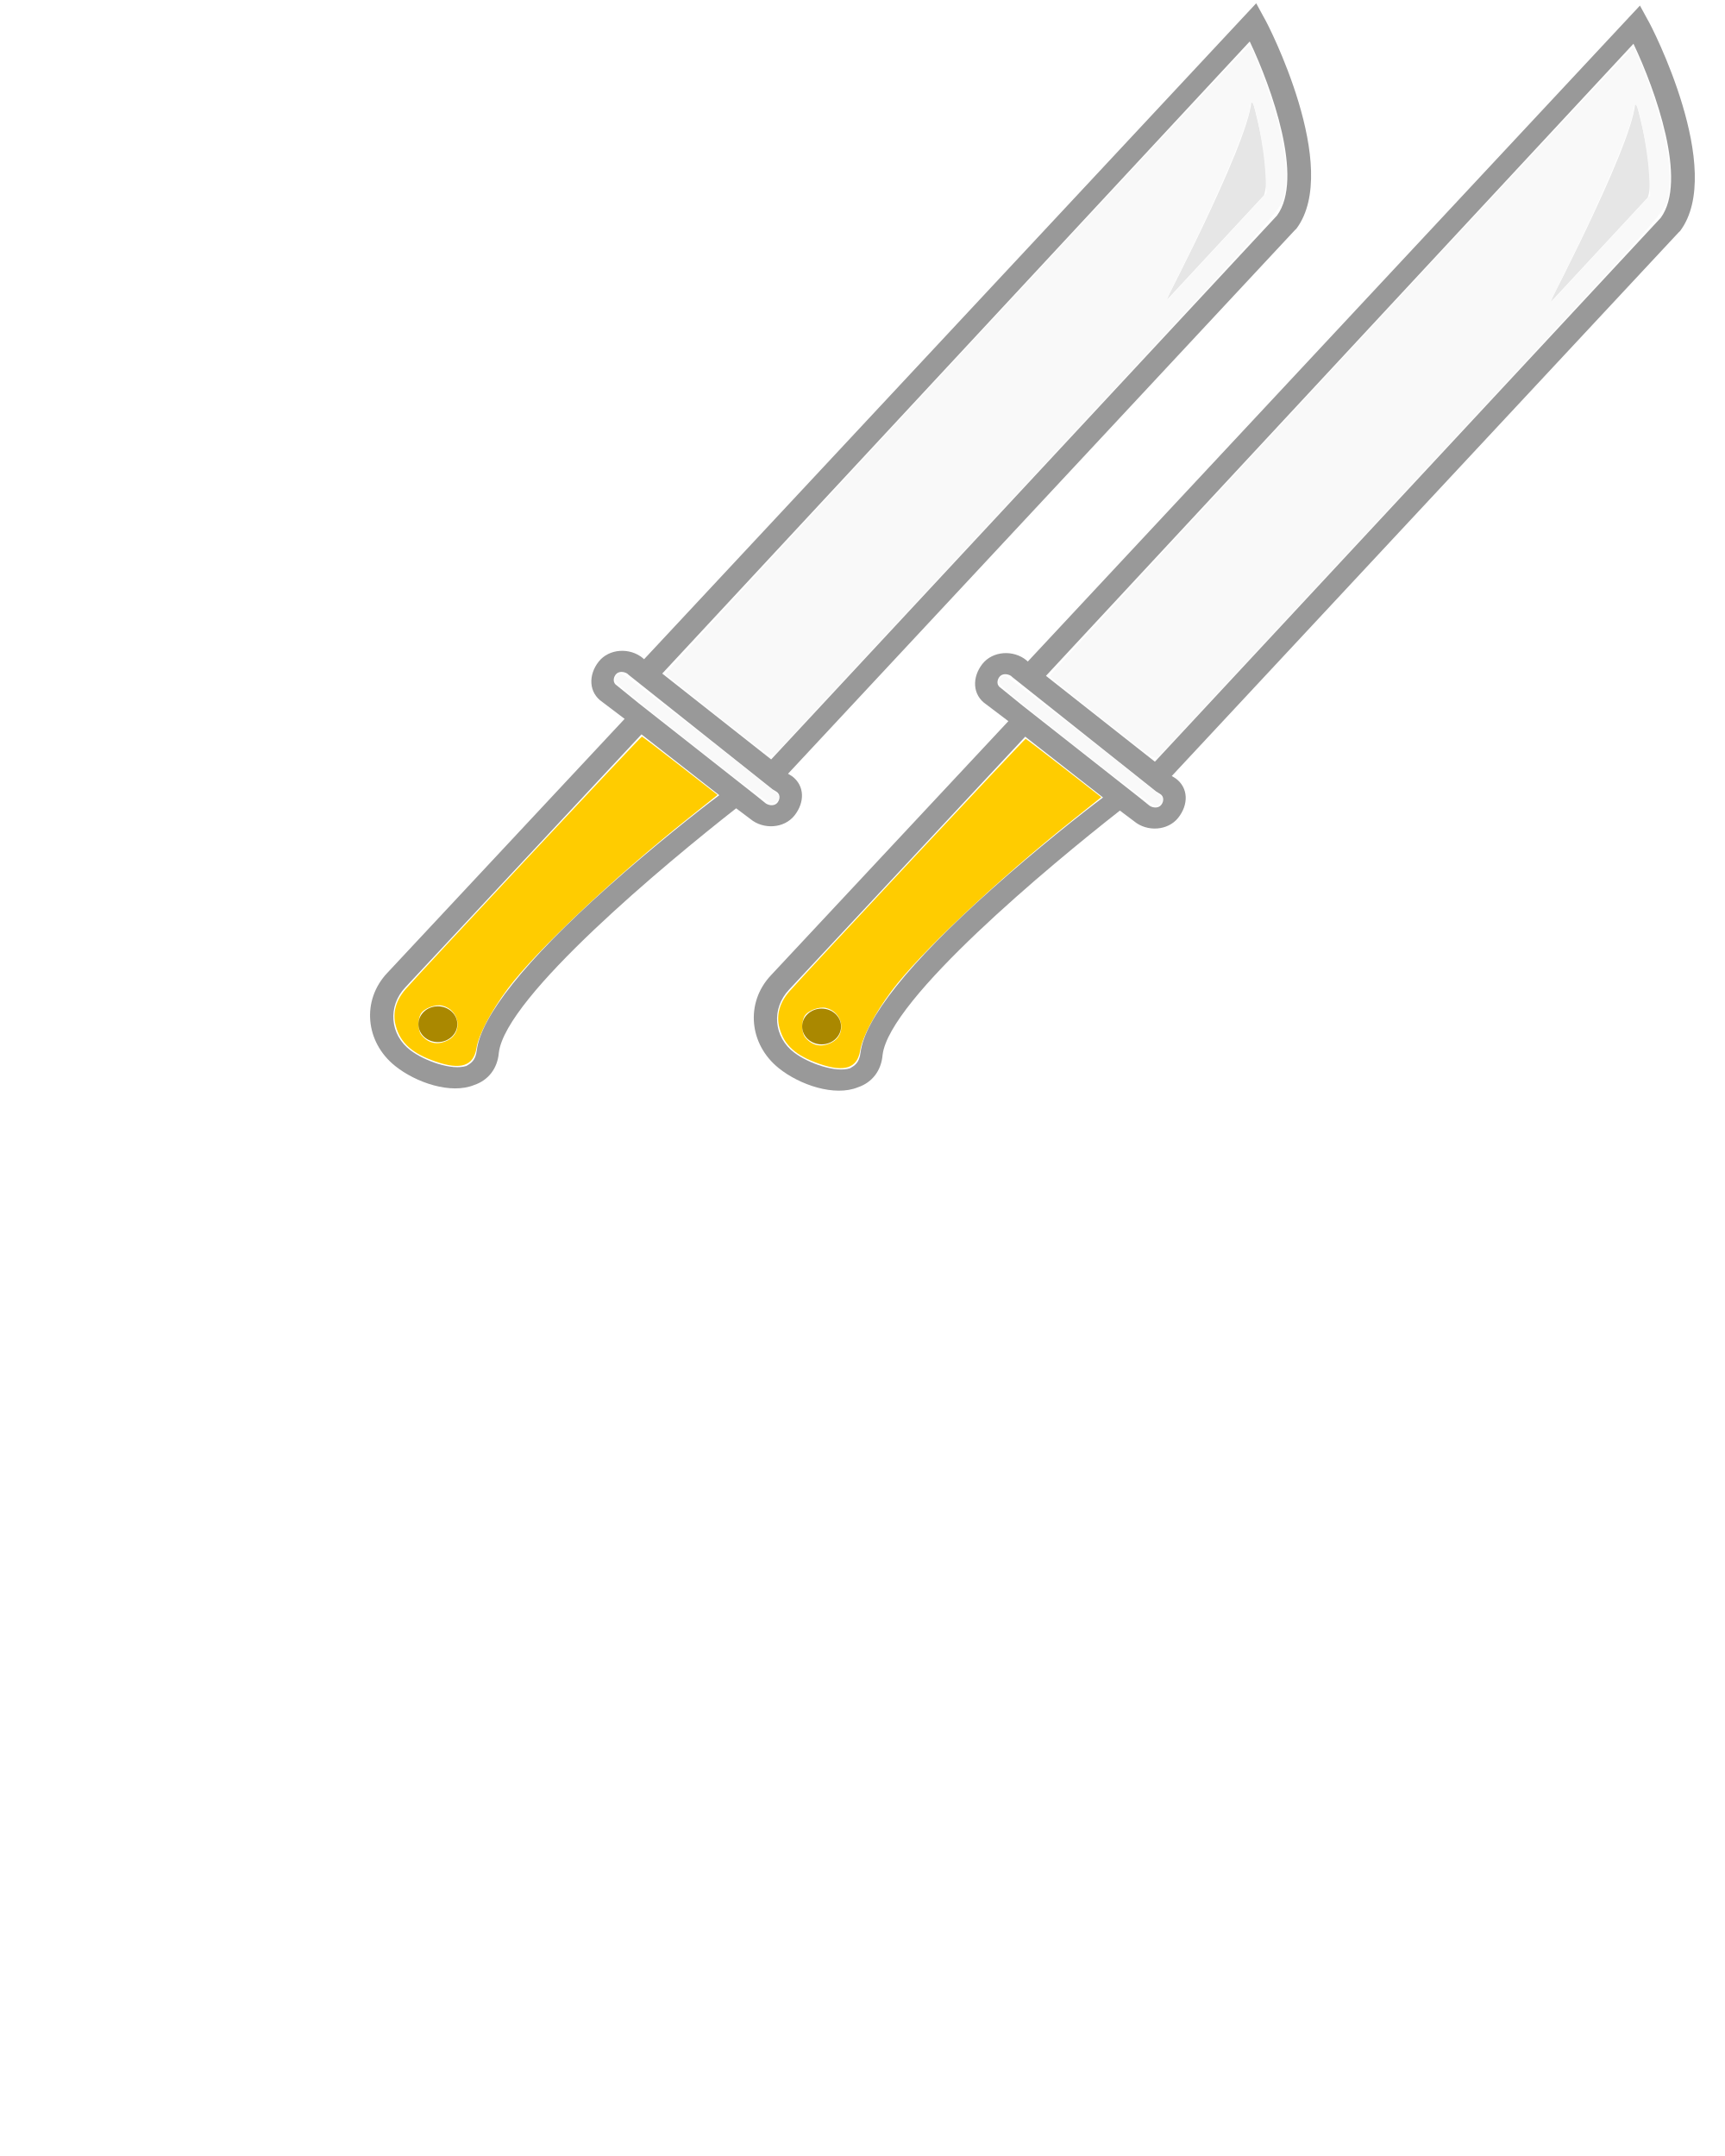
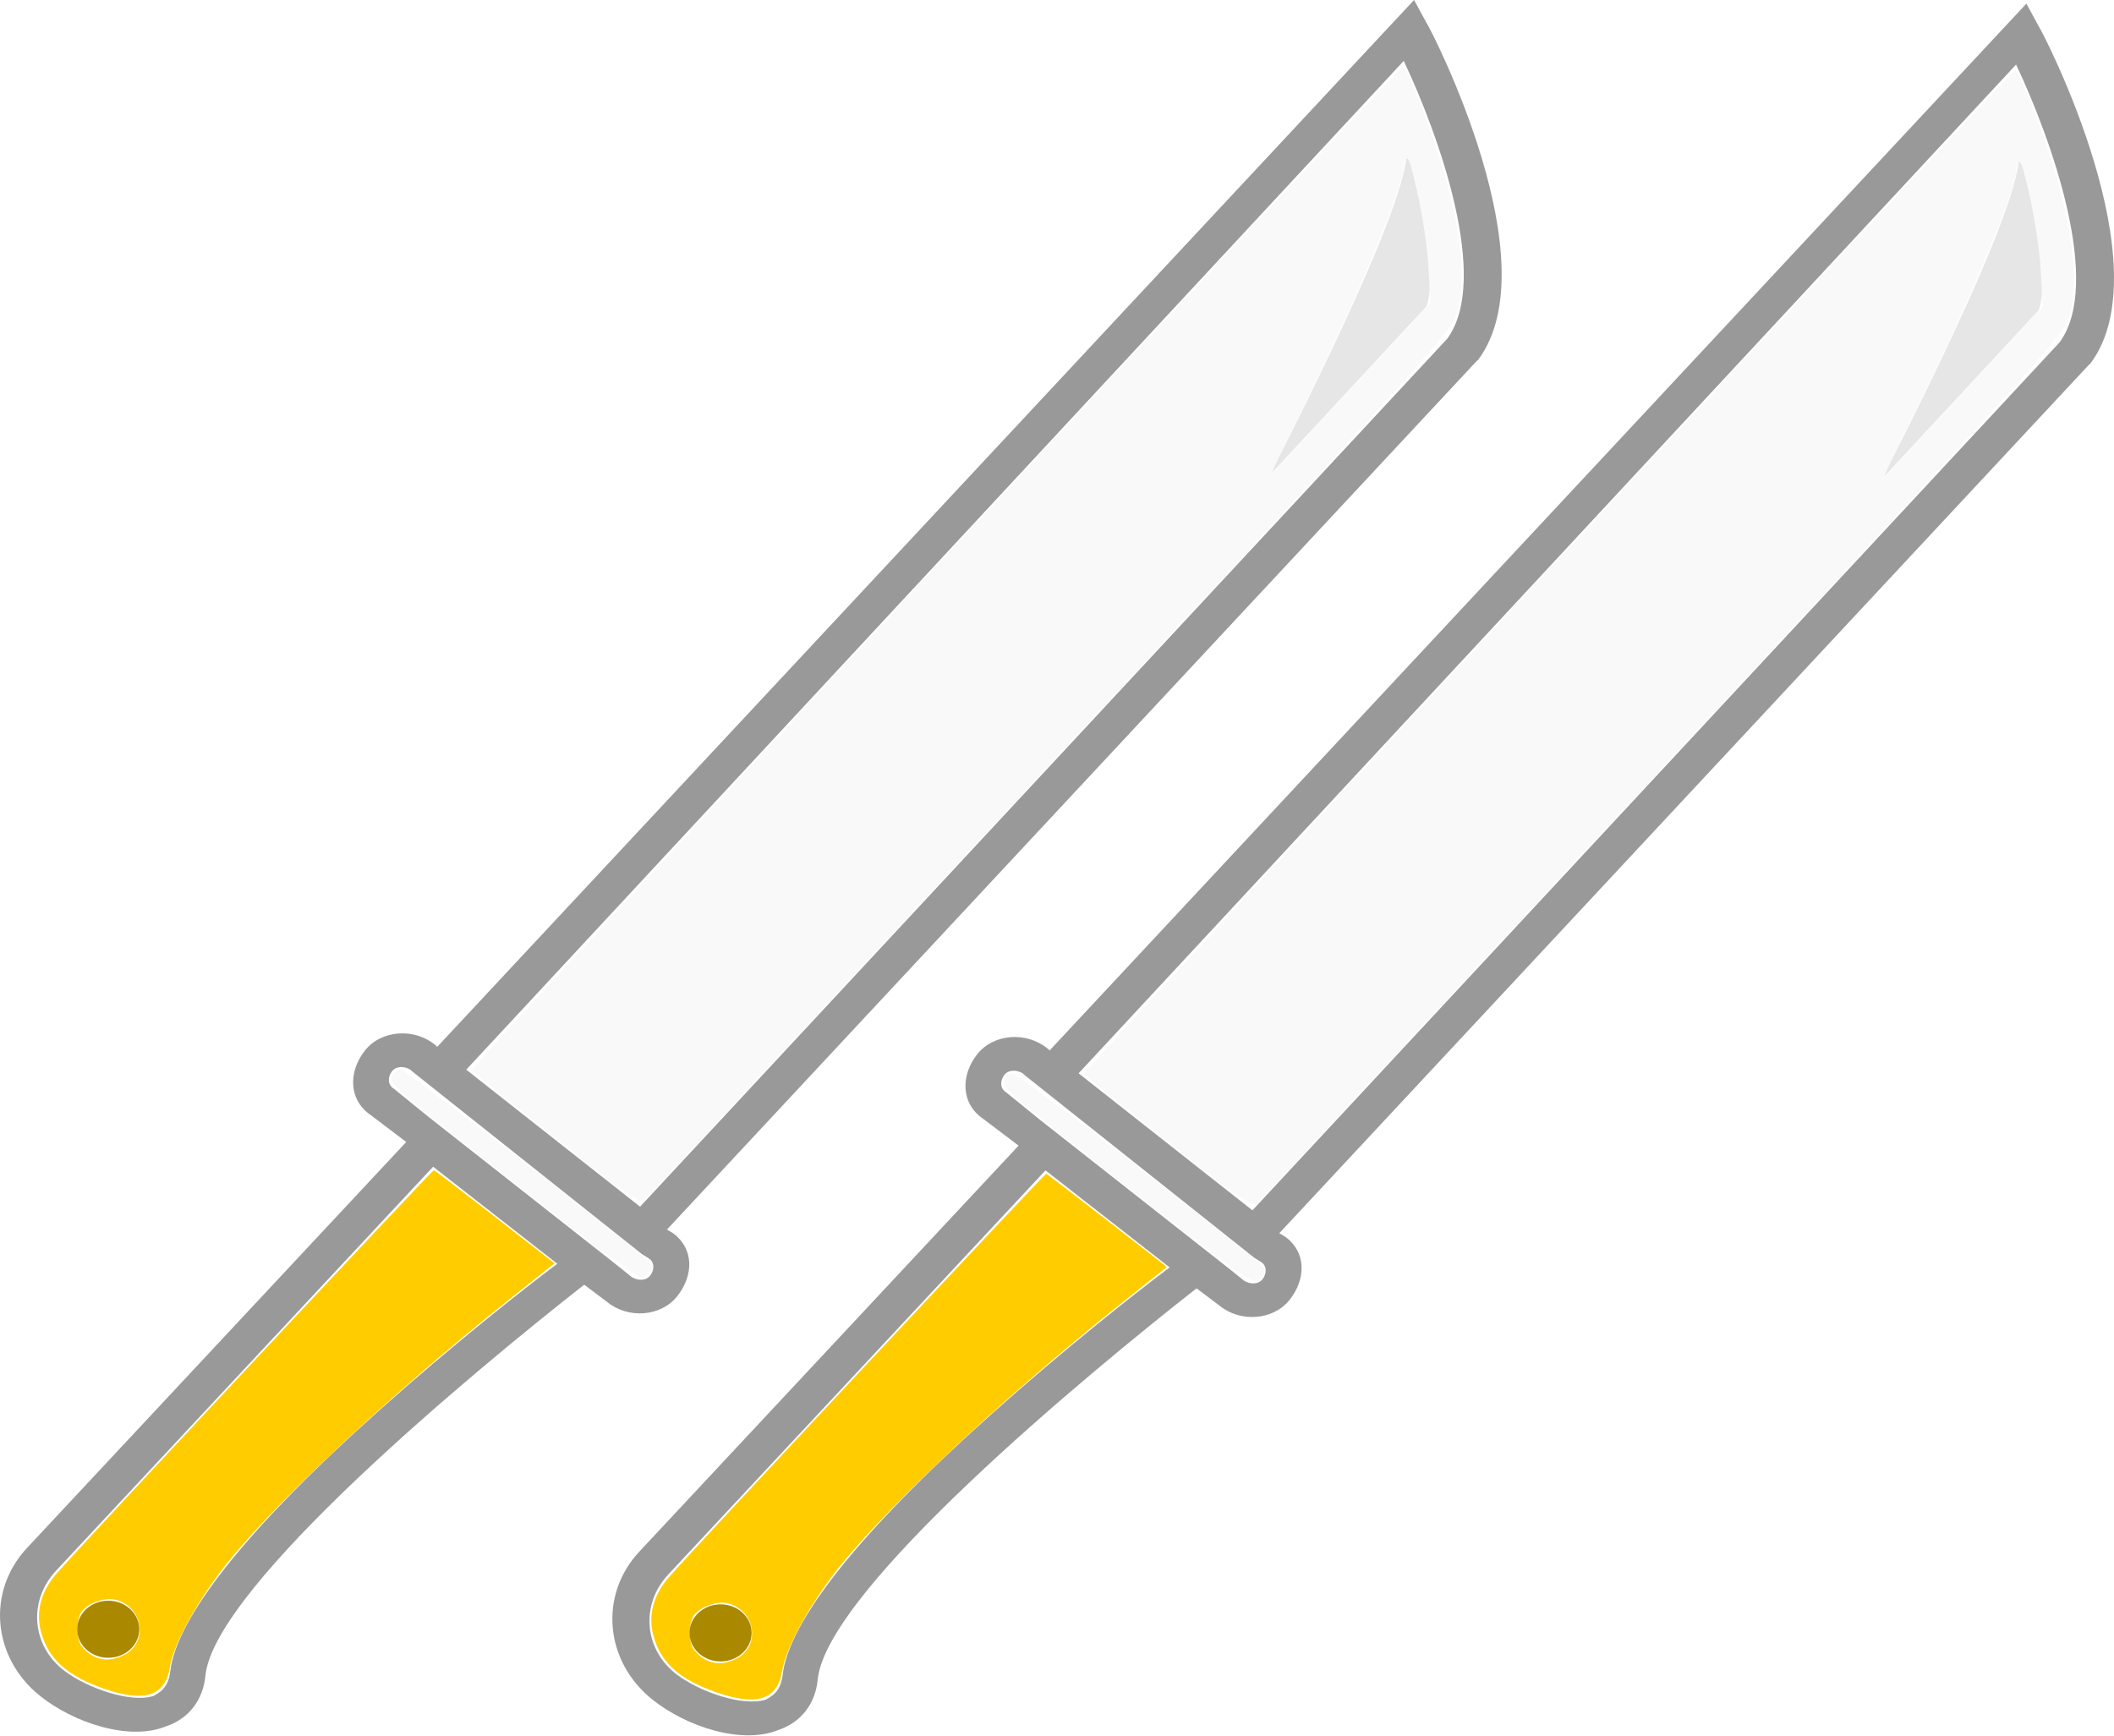
- <svg xmlns="http://www.w3.org/2000/svg" version="1.1" x="0px" y="0px" viewBox="0 0 100 125" enable-background="new 0 0 100 100" xml:space="preserve" id="svg14">
+ <svg xmlns="http://www.w3.org/2000/svg" version="1.1" x="0px" y="0px" viewBox="0 0 76.8 63.045" enable-background="new 0 0 100 100" xml:space="preserve" id="svg14" width="76.8" height="63.045">
  <defs id="defs18" />
-   <g id="g834">
+   <g id="g834" transform="translate(-21.45159,-0.1910347)">
    <path id="path827" d="m 47.512,61.684 c -1.374,-0.473 -2.056,-1.082 -2.324,-2.078 -0.197,-0.731 -0.003,-1.46 0.561,-2.111 0.835,-0.964 13.653,-14.668 13.71,-14.658 0.032,0.006 1.031,0.769 2.221,1.696 l 2.163,1.686 -1.656,1.321 c -4.397,3.508 -8.871,7.728 -10.497,9.904 -0.967,1.293 -1.7,2.681 -1.823,3.453 -0.166,1.036 -0.908,1.285 -2.354,0.787 z m 0.704,-1.241 c 0.881,-0.456 0.673,-1.753 -0.321,-2.003 -0.409,-0.103 -1.089,0.158 -1.264,0.485 -0.178,0.333 -0.159,0.96 0.038,1.207 0.404,0.506 0.955,0.617 1.546,0.311 z" style="fill:#ffcc00;fill-opacity:1;stroke:none;stroke-width:0.132;stroke-opacity:1" />
-     <path style="stroke-width:0.721;fill:#e6e6e6" d="M 94.769,5.648 C 95.22,7.238 89.807,17.61 89.807,17.61 l 5.714,-6.154 C 96.047,10.004 94.769,5.648 94.769,5.648 Z" id="path2-3" />
-     <path style="stroke-width:0.721;fill:#999999" d="m 68.154,45.13 -0.226,-0.138 29.396,-31.531 0.075,-0.069 C 100.032,9.866 95.746,1.499 95.521,1.153 L 95.069,0.323 59.583,38.354 59.508,38.285 c -0.752,-0.622 -1.955,-0.553 -2.556,0.207 -0.601,0.761 -0.601,1.798 0.226,2.351 l 1.278,0.968 -13.758,14.728 c -1.504,1.59 -1.278,4.01 0.451,5.393 1.203,0.968 3.233,1.66 4.586,1.106 0.827,-0.277 1.353,-0.968 1.428,-1.867 0.376,-3.25 9.699,-10.994 13.758,-14.175 l 0.827,0.622 c 0.752,0.622 1.955,0.553 2.556,-0.207 0.601,-0.761 0.601,-1.729 -0.15,-2.282 z M 94.694,2.536 c 1.278,2.697 3.158,7.952 1.579,10.095 L 66.951,44.162 60.636,39.184 Z M 57.478,51.561 c -4.812,4.287 -7.368,7.537 -7.593,9.473 -0.075,0.622 -0.376,0.761 -0.601,0.899 -0.827,0.277 -2.406,-0.277 -3.233,-0.899 -1.203,-0.899 -1.353,-2.558 -0.301,-3.665 l 13.683,-14.659 4.511,3.526 c -1.203,0.899 -3.834,2.973 -6.466,5.324 z m 9.172,-4.84 -0.601,-0.484 -6.766,-5.324 -1.278,-1.037 c -0.226,-0.138 -0.226,-0.415 -0.075,-0.622 0.15,-0.207 0.451,-0.207 0.677,-0.069 l 0.075,0.069 8.345,6.638 0.226,0.138 c 0.226,0.138 0.226,0.415 0.075,0.622 -0.15,0.207 -0.451,0.207 -0.677,0.069 z" id="path4-0" />
-     <ellipse style="stroke-width:0.721;fill:#aa8800" ry="1.037" rx="1.128" cx="47.629" cy="59.513" id="circle6-4" />
+     <path style="fill:#e6e6e6;stroke-width:0.721" d="M 94.769,5.648 C 95.22,7.238 89.807,17.61 89.807,17.61 l 5.714,-6.154 C 96.047,10.004 94.769,5.648 94.769,5.648 Z" id="path2-3" />
+     <path style="fill:#999999;stroke-width:0.721" d="m 68.154,45.13 -0.226,-0.138 29.396,-31.531 0.075,-0.069 C 100.032,9.866 95.746,1.499 95.521,1.153 L 95.069,0.323 59.583,38.354 59.508,38.285 c -0.752,-0.622 -1.955,-0.553 -2.556,0.207 -0.601,0.761 -0.601,1.798 0.226,2.351 l 1.278,0.968 -13.758,14.728 c -1.504,1.59 -1.278,4.01 0.451,5.393 1.203,0.968 3.233,1.66 4.586,1.106 0.827,-0.277 1.353,-0.968 1.428,-1.867 0.376,-3.25 9.699,-10.994 13.758,-14.175 l 0.827,0.622 c 0.752,0.622 1.955,0.553 2.556,-0.207 0.601,-0.761 0.601,-1.729 -0.15,-2.282 z M 94.694,2.536 c 1.278,2.697 3.158,7.952 1.579,10.095 L 66.951,44.162 60.636,39.184 Z M 57.478,51.561 c -4.812,4.287 -7.368,7.537 -7.593,9.473 -0.075,0.622 -0.376,0.761 -0.601,0.899 -0.827,0.277 -2.406,-0.277 -3.233,-0.899 -1.203,-0.899 -1.353,-2.558 -0.301,-3.665 l 13.683,-14.659 4.511,3.526 c -1.203,0.899 -3.834,2.973 -6.466,5.324 z m 9.172,-4.84 -0.601,-0.484 -6.766,-5.324 -1.278,-1.037 c -0.226,-0.138 -0.226,-0.415 -0.075,-0.622 0.15,-0.207 0.451,-0.207 0.677,-0.069 l 0.075,0.069 8.345,6.638 0.226,0.138 c 0.226,0.138 0.226,0.415 0.075,0.622 -0.15,0.207 -0.451,0.207 -0.677,0.069 z" id="path4-0" />
+     <ellipse style="fill:#aa8800;stroke-width:0.721" ry="1.037" rx="1.128" cx="47.629" cy="59.513" id="circle6-4" />
    <path id="path825" d="M 63.911,41.696 C 62.239,40.379 60.854,39.254 60.834,39.197 60.791,39.08 94.501,2.764 94.659,2.755 c 0.182,-0.01 1.254,2.834 1.654,4.387 0.504,1.956 0.62,3.524 0.333,4.511 -0.202,0.696 -0.853,1.419 -14.729,16.349 -7.984,8.591 -14.618,15.726 -14.742,15.855 -0.214,0.223 -0.376,0.115 -3.264,-2.16 z m 28.934,-27.329 2.818,-3.037 -0.069,-1.267 c -0.073,-1.35 -0.587,-3.981 -0.777,-3.981 -0.063,0 -0.114,0.113 -0.114,0.252 0,0.764 -1.864,5.204 -3.841,9.151 -0.793,1.583 -1.071,2.205 -0.881,1.973 0.025,-0.03 1.313,-1.422 2.863,-3.092 z" style="fill:#f9f9f9;fill-opacity:1;stroke:none;stroke-width:0.132;stroke-opacity:1" />
  </g>
-   <g transform="translate(-22.24576,-0.1324158)" id="g834-3">
+   <g transform="translate(-43.69735,-0.3234505)" id="g834-3">
    <path id="path827-0" d="m 47.512,61.684 c -1.374,-0.473 -2.056,-1.082 -2.324,-2.078 -0.197,-0.731 -0.003,-1.46 0.561,-2.111 0.835,-0.964 13.653,-14.668 13.71,-14.658 0.032,0.006 1.031,0.769 2.221,1.696 l 2.163,1.686 -1.656,1.321 c -4.397,3.508 -8.871,7.728 -10.497,9.904 -0.967,1.293 -1.7,2.681 -1.823,3.453 -0.166,1.036 -0.908,1.285 -2.354,0.787 z m 0.704,-1.241 c 0.881,-0.456 0.673,-1.753 -0.321,-2.003 -0.409,-0.103 -1.089,0.158 -1.264,0.485 -0.178,0.333 -0.159,0.96 0.038,1.207 0.404,0.506 0.955,0.617 1.546,0.311 z" style="fill:#ffcc00;fill-opacity:1;stroke:none;stroke-width:0.132;stroke-opacity:1" />
    <path style="fill:#e6e6e6;stroke-width:0.721" d="M 94.769,5.648 C 95.22,7.238 89.807,17.61 89.807,17.61 l 5.714,-6.154 C 96.047,10.004 94.769,5.648 94.769,5.648 Z" id="path2-3-1" />
    <path style="fill:#999999;stroke-width:0.721" d="m 68.154,45.13 -0.226,-0.138 29.396,-31.531 0.075,-0.069 C 100.032,9.866 95.746,1.499 95.521,1.153 L 95.069,0.323 59.583,38.354 59.508,38.285 c -0.752,-0.622 -1.955,-0.553 -2.556,0.207 -0.601,0.761 -0.601,1.798 0.226,2.351 l 1.278,0.968 -13.758,14.728 c -1.504,1.59 -1.278,4.01 0.451,5.393 1.203,0.968 3.233,1.66 4.586,1.106 0.827,-0.277 1.353,-0.968 1.428,-1.867 0.376,-3.25 9.699,-10.994 13.758,-14.175 l 0.827,0.622 c 0.752,0.622 1.955,0.553 2.556,-0.207 0.601,-0.761 0.601,-1.729 -0.15,-2.282 z M 94.694,2.536 c 1.278,2.697 3.158,7.952 1.579,10.095 L 66.951,44.162 60.636,39.184 Z M 57.478,51.561 c -4.812,4.287 -7.368,7.537 -7.593,9.473 -0.075,0.622 -0.376,0.761 -0.601,0.899 -0.827,0.277 -2.406,-0.277 -3.233,-0.899 -1.203,-0.899 -1.353,-2.558 -0.301,-3.665 l 13.683,-14.659 4.511,3.526 c -1.203,0.899 -3.834,2.973 -6.466,5.324 z m 9.172,-4.84 -0.601,-0.484 -6.766,-5.324 -1.278,-1.037 c -0.226,-0.138 -0.226,-0.415 -0.075,-0.622 0.15,-0.207 0.451,-0.207 0.677,-0.069 l 0.075,0.069 8.345,6.638 0.226,0.138 c 0.226,0.138 0.226,0.415 0.075,0.622 -0.15,0.207 -0.451,0.207 -0.677,0.069 z" id="path4-0-4" />
    <ellipse style="fill:#aa8800;stroke-width:0.721" ry="1.037" rx="1.128" cx="47.629" cy="59.513" id="circle6-4-2" />
    <path id="path825-2" d="M 63.911,41.696 C 62.239,40.379 60.854,39.254 60.834,39.197 60.791,39.08 94.501,2.764 94.659,2.755 c 0.182,-0.01 1.254,2.834 1.654,4.387 0.504,1.956 0.62,3.524 0.333,4.511 -0.202,0.696 -0.853,1.419 -14.729,16.349 -7.984,8.591 -14.618,15.726 -14.742,15.855 -0.214,0.223 -0.376,0.115 -3.264,-2.16 z m 28.934,-27.329 2.818,-3.037 -0.069,-1.267 c -0.073,-1.35 -0.587,-3.981 -0.777,-3.981 -0.063,0 -0.114,0.113 -0.114,0.252 0,0.764 -1.864,5.204 -3.841,9.151 -0.793,1.583 -1.071,2.205 -0.881,1.973 0.025,-0.03 1.313,-1.422 2.863,-3.092 z" style="fill:#f9f9f9;fill-opacity:1;stroke:none;stroke-width:0.132;stroke-opacity:1" />
  </g>
-   <path style="fill:#f9f9f9;fill-opacity:1;stroke:none;stroke-width:0.132;stroke-opacity:1" d="m 62.903,43.709 c -4.981,-3.94 -5.079,-4.025 -4.974,-4.3 0.047,-0.123 0.197,-0.224 0.333,-0.224 0.178,0 8.162,6.172 9.068,7.01 0.185,0.171 -0.058,0.538 -0.35,0.526 -0.159,-0.006 -1.954,-1.333 -4.078,-3.012 z" id="path866" />
-   <path style="fill:#f9f9f9;fill-opacity:1;stroke:none;stroke-width:0.132;stroke-opacity:1" d="m 40.658,43.576 c -4.981,-3.94 -5.079,-4.025 -4.974,-4.3 0.047,-0.123 0.197,-0.224 0.333,-0.224 0.178,0 8.162,6.172 9.068,7.01 0.185,0.171 -0.058,0.538 -0.35,0.526 -0.159,-0.006 -1.954,-1.333 -4.078,-3.012 z" id="path868" />
+   <path style="fill:#f9f9f9;fill-opacity:1;stroke:none;stroke-width:0.132;stroke-opacity:1" d="m 41.452,43.518 c -4.981,-3.94 -5.079,-4.025 -4.974,-4.3 0.047,-0.123 0.197,-0.224 0.333,-0.224 0.178,0 8.162,6.172 9.068,7.01 0.185,0.171 -0.058,0.538 -0.35,0.526 -0.159,-0.006 -1.954,-1.333 -4.078,-3.012 z" id="path866" />
+   <path style="fill:#f9f9f9;fill-opacity:1;stroke:none;stroke-width:0.132;stroke-opacity:1" d="m 19.206,43.385 c -4.981,-3.94 -5.079,-4.025 -4.974,-4.3 0.047,-0.123 0.197,-0.224 0.333,-0.224 0.178,0 8.162,6.172 9.068,7.01 0.185,0.171 -0.058,0.538 -0.35,0.526 -0.159,-0.006 -1.954,-1.333 -4.078,-3.012 z" id="path868" />
</svg>
